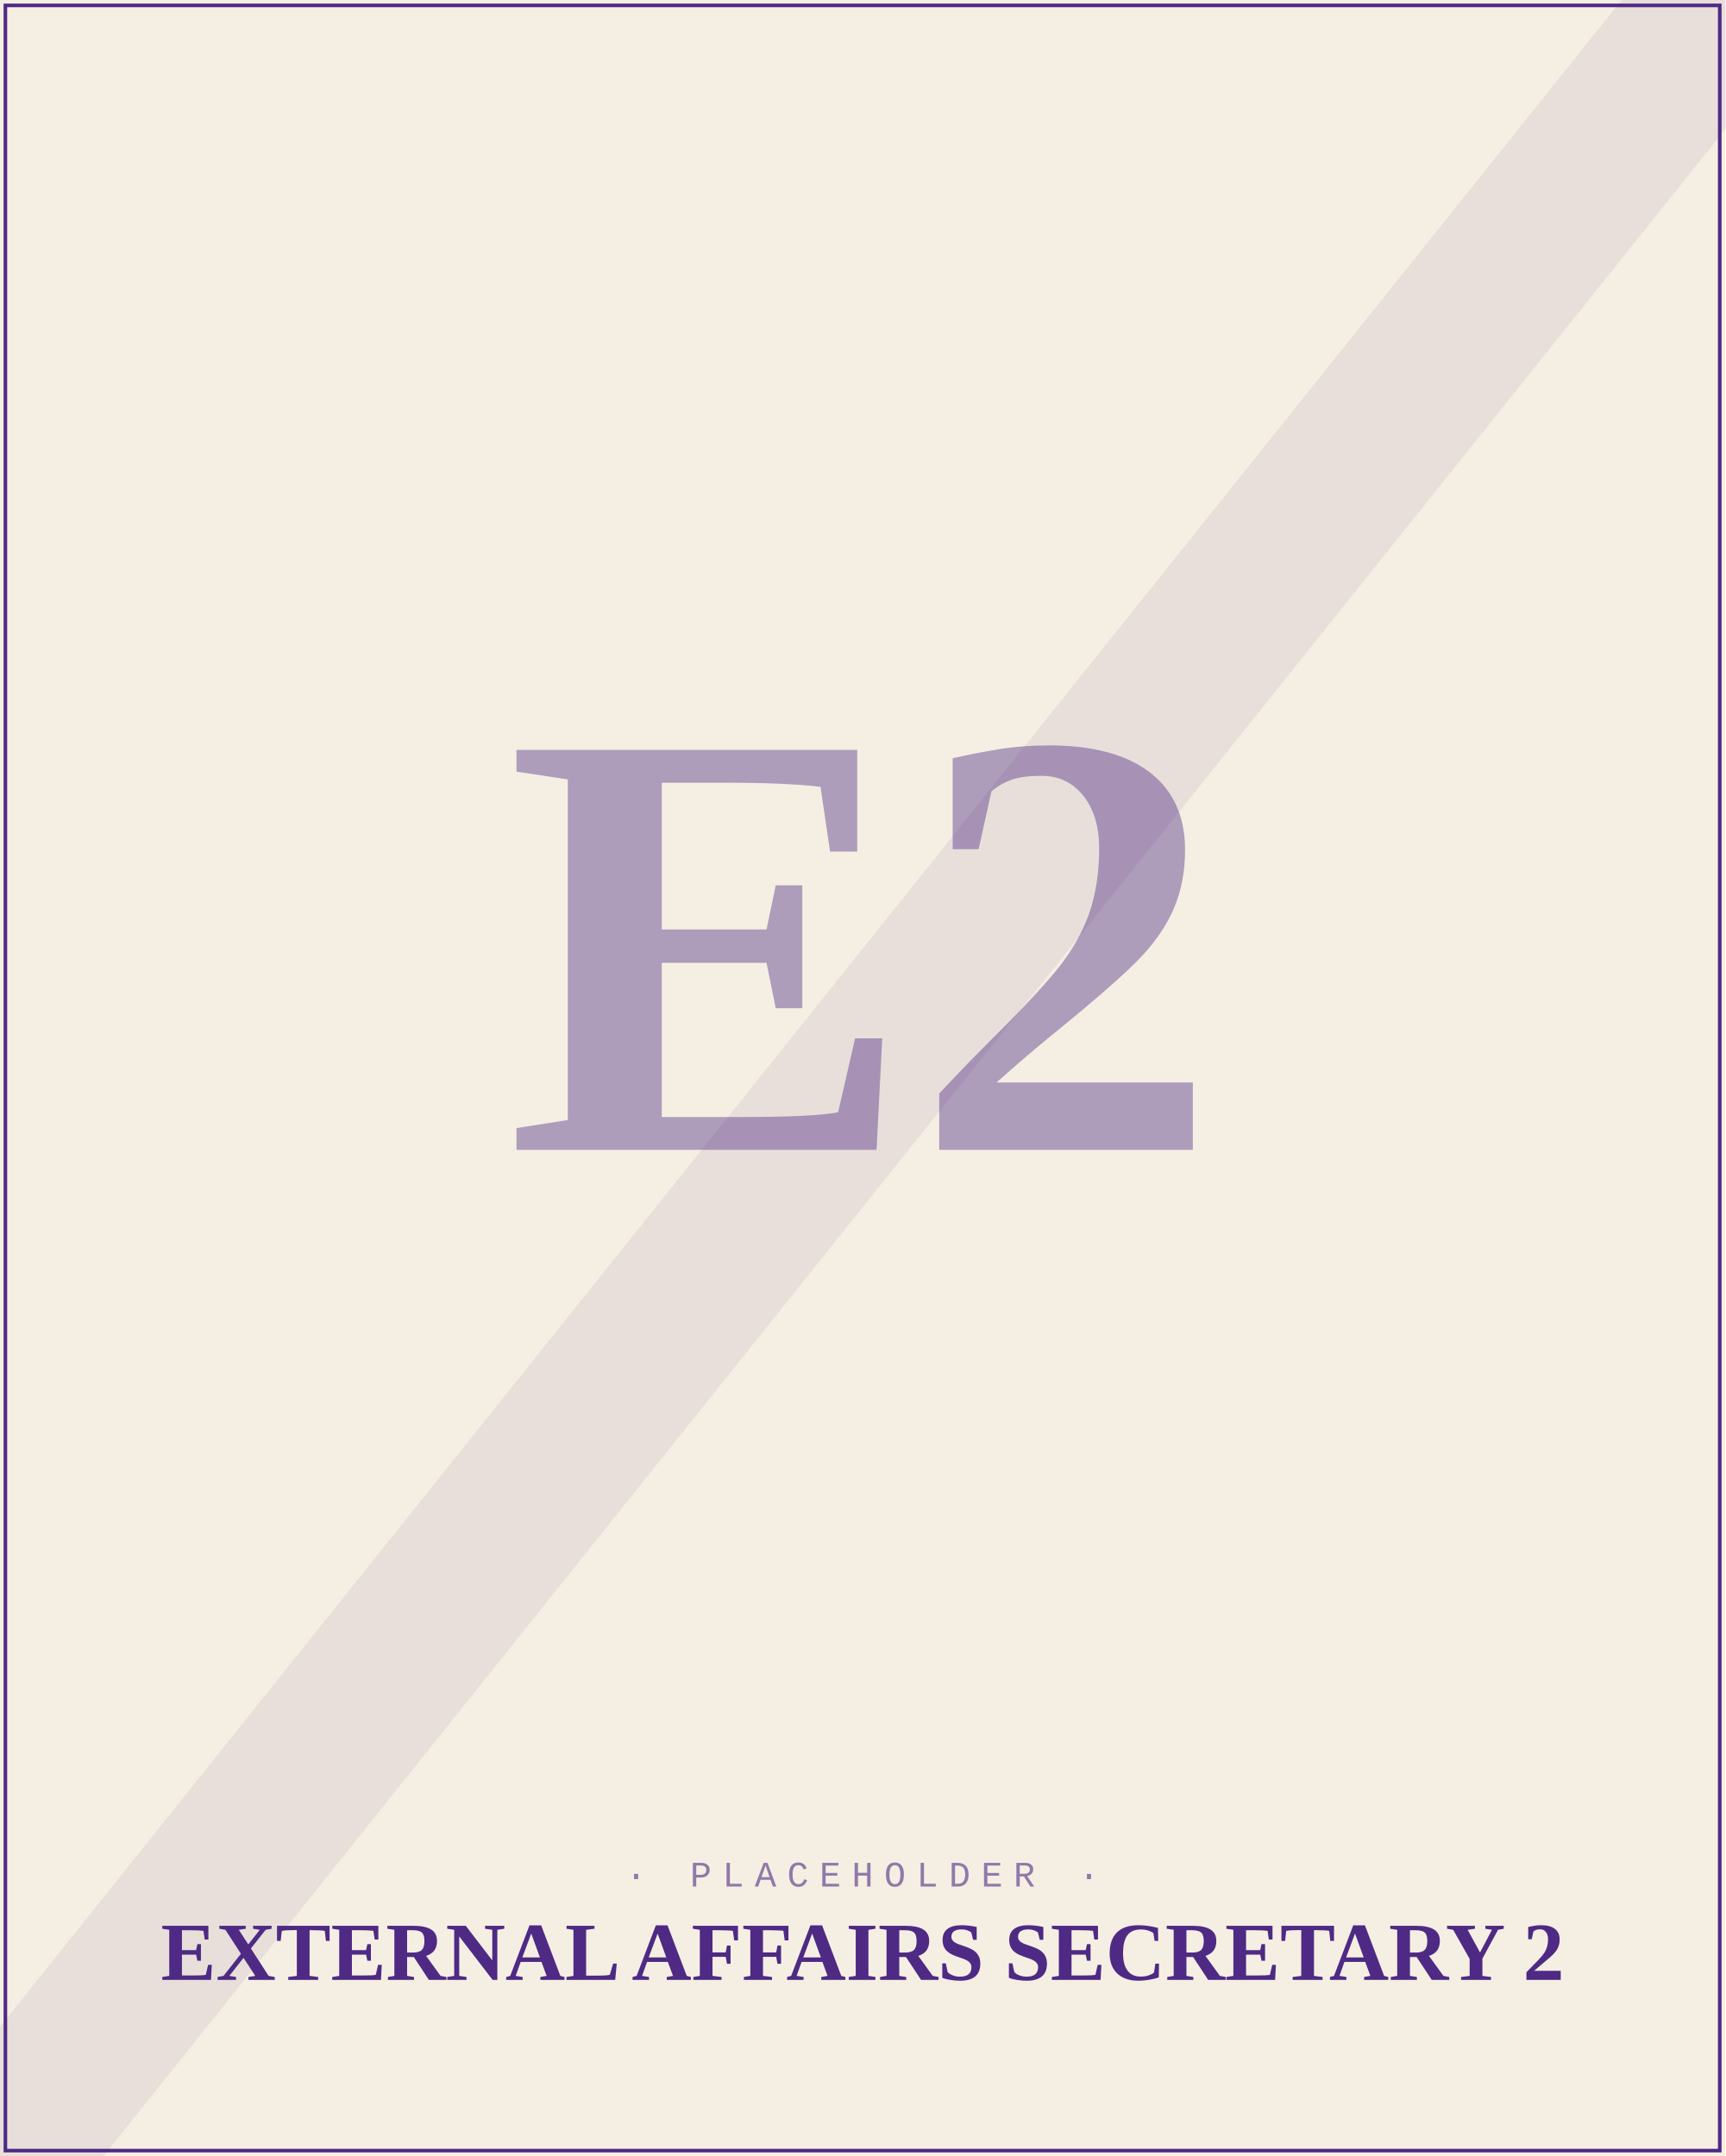
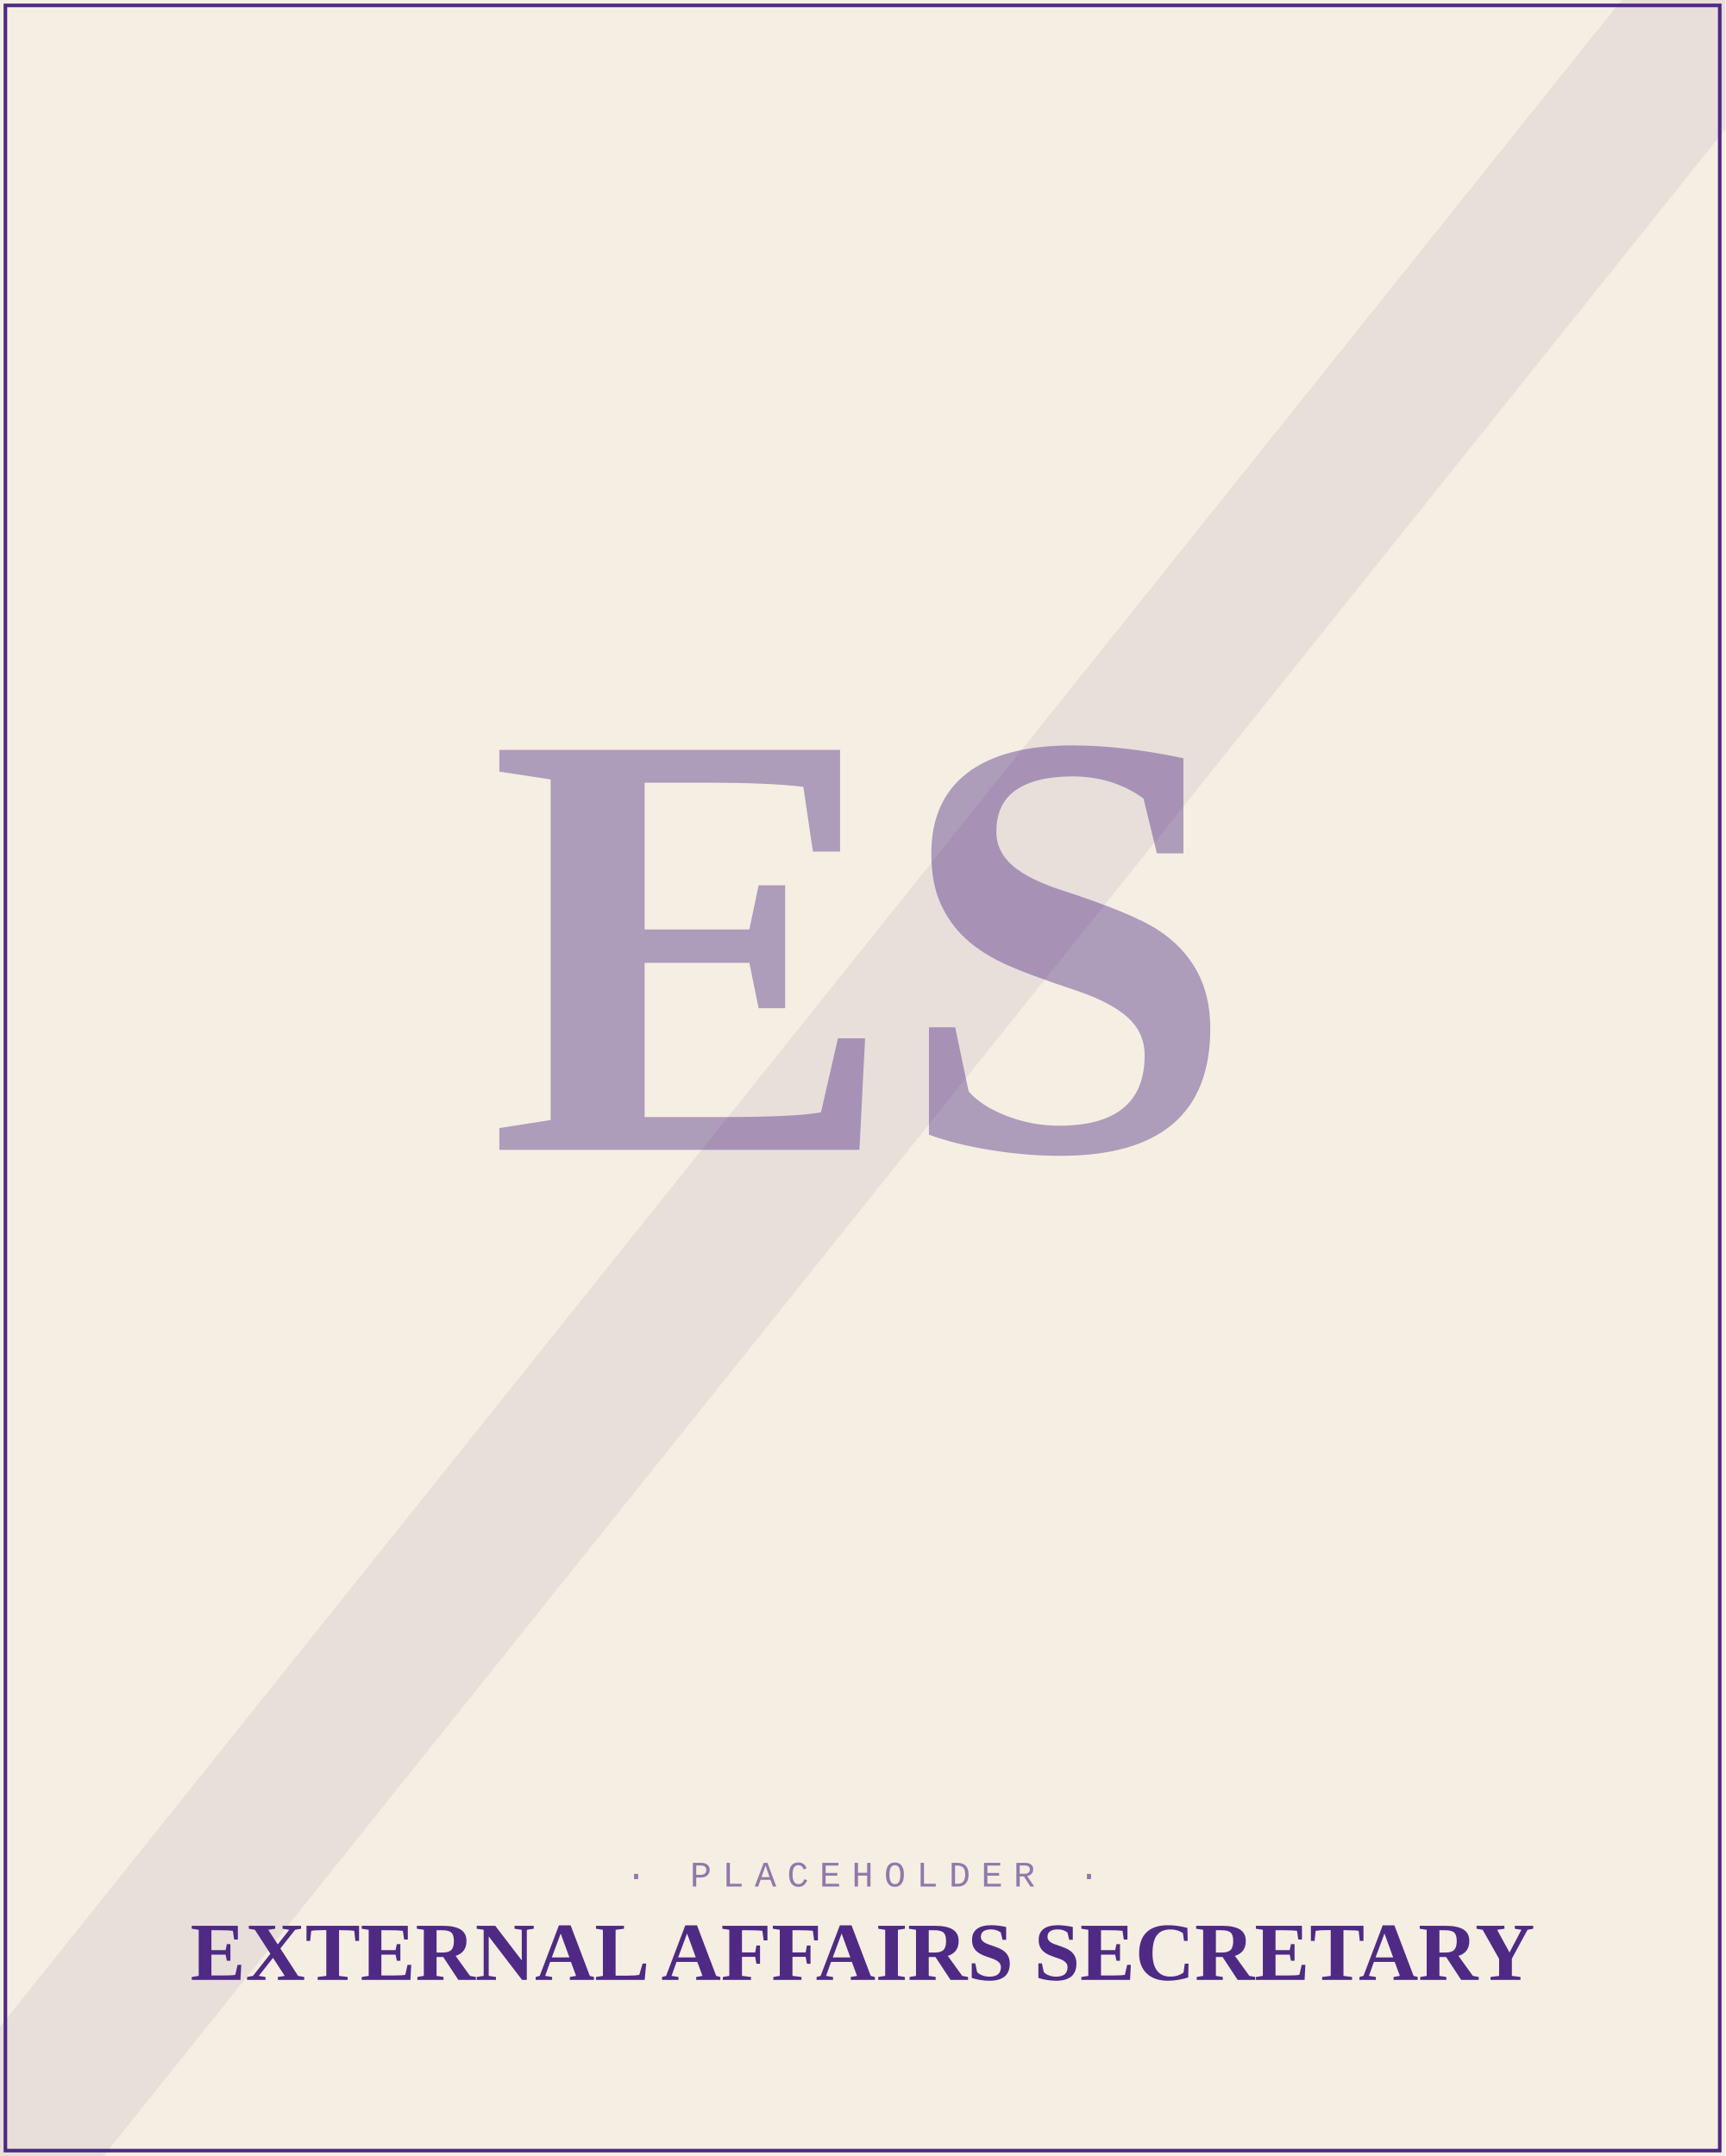
<svg xmlns="http://www.w3.org/2000/svg" viewBox="0 0 960 1200">
  <rect width="960" height="1200" fill="#F5EFE3" />
  <rect x="3" y="3" width="954" height="1194" fill="none" stroke="#4E2A84" stroke-width="2" />
  <line x1="0" y1="1200" x2="960" y2="0" stroke="#4E2A84" stroke-width="90" stroke-opacity="0.08" />
-   <text x="480" y="640" text-anchor="middle" font-family="Georgia, 'Times New Roman', serif" font-weight="700" font-size="340" fill="#4E2A84" fill-opacity="0.42">E2</text>
+   <text x="480" y="640" text-anchor="middle" font-family="Georgia, 'Times New Roman', serif" font-weight="700" font-size="340" fill="#4E2A84" fill-opacity="0.42">ES</text>
  <text x="480" y="1050" text-anchor="middle" font-family="'Courier New', monospace" font-size="20" letter-spacing="6" fill="#4E2A84" fill-opacity="0.6">· PLACEHOLDER ·</text>
-   <text x="480" y="1102" text-anchor="middle" font-family="Georgia, 'Times New Roman', serif" font-weight="700" font-size="46" fill="#4E2A84">EXTERNAL AFFAIRS SECRETARY 2</text>
+   <text x="480" y="1102" text-anchor="middle" font-family="Georgia, 'Times New Roman', serif" font-weight="700" font-size="46" fill="#4E2A84">EXTERNAL AFFAIRS SECRETARY</text>
</svg>
